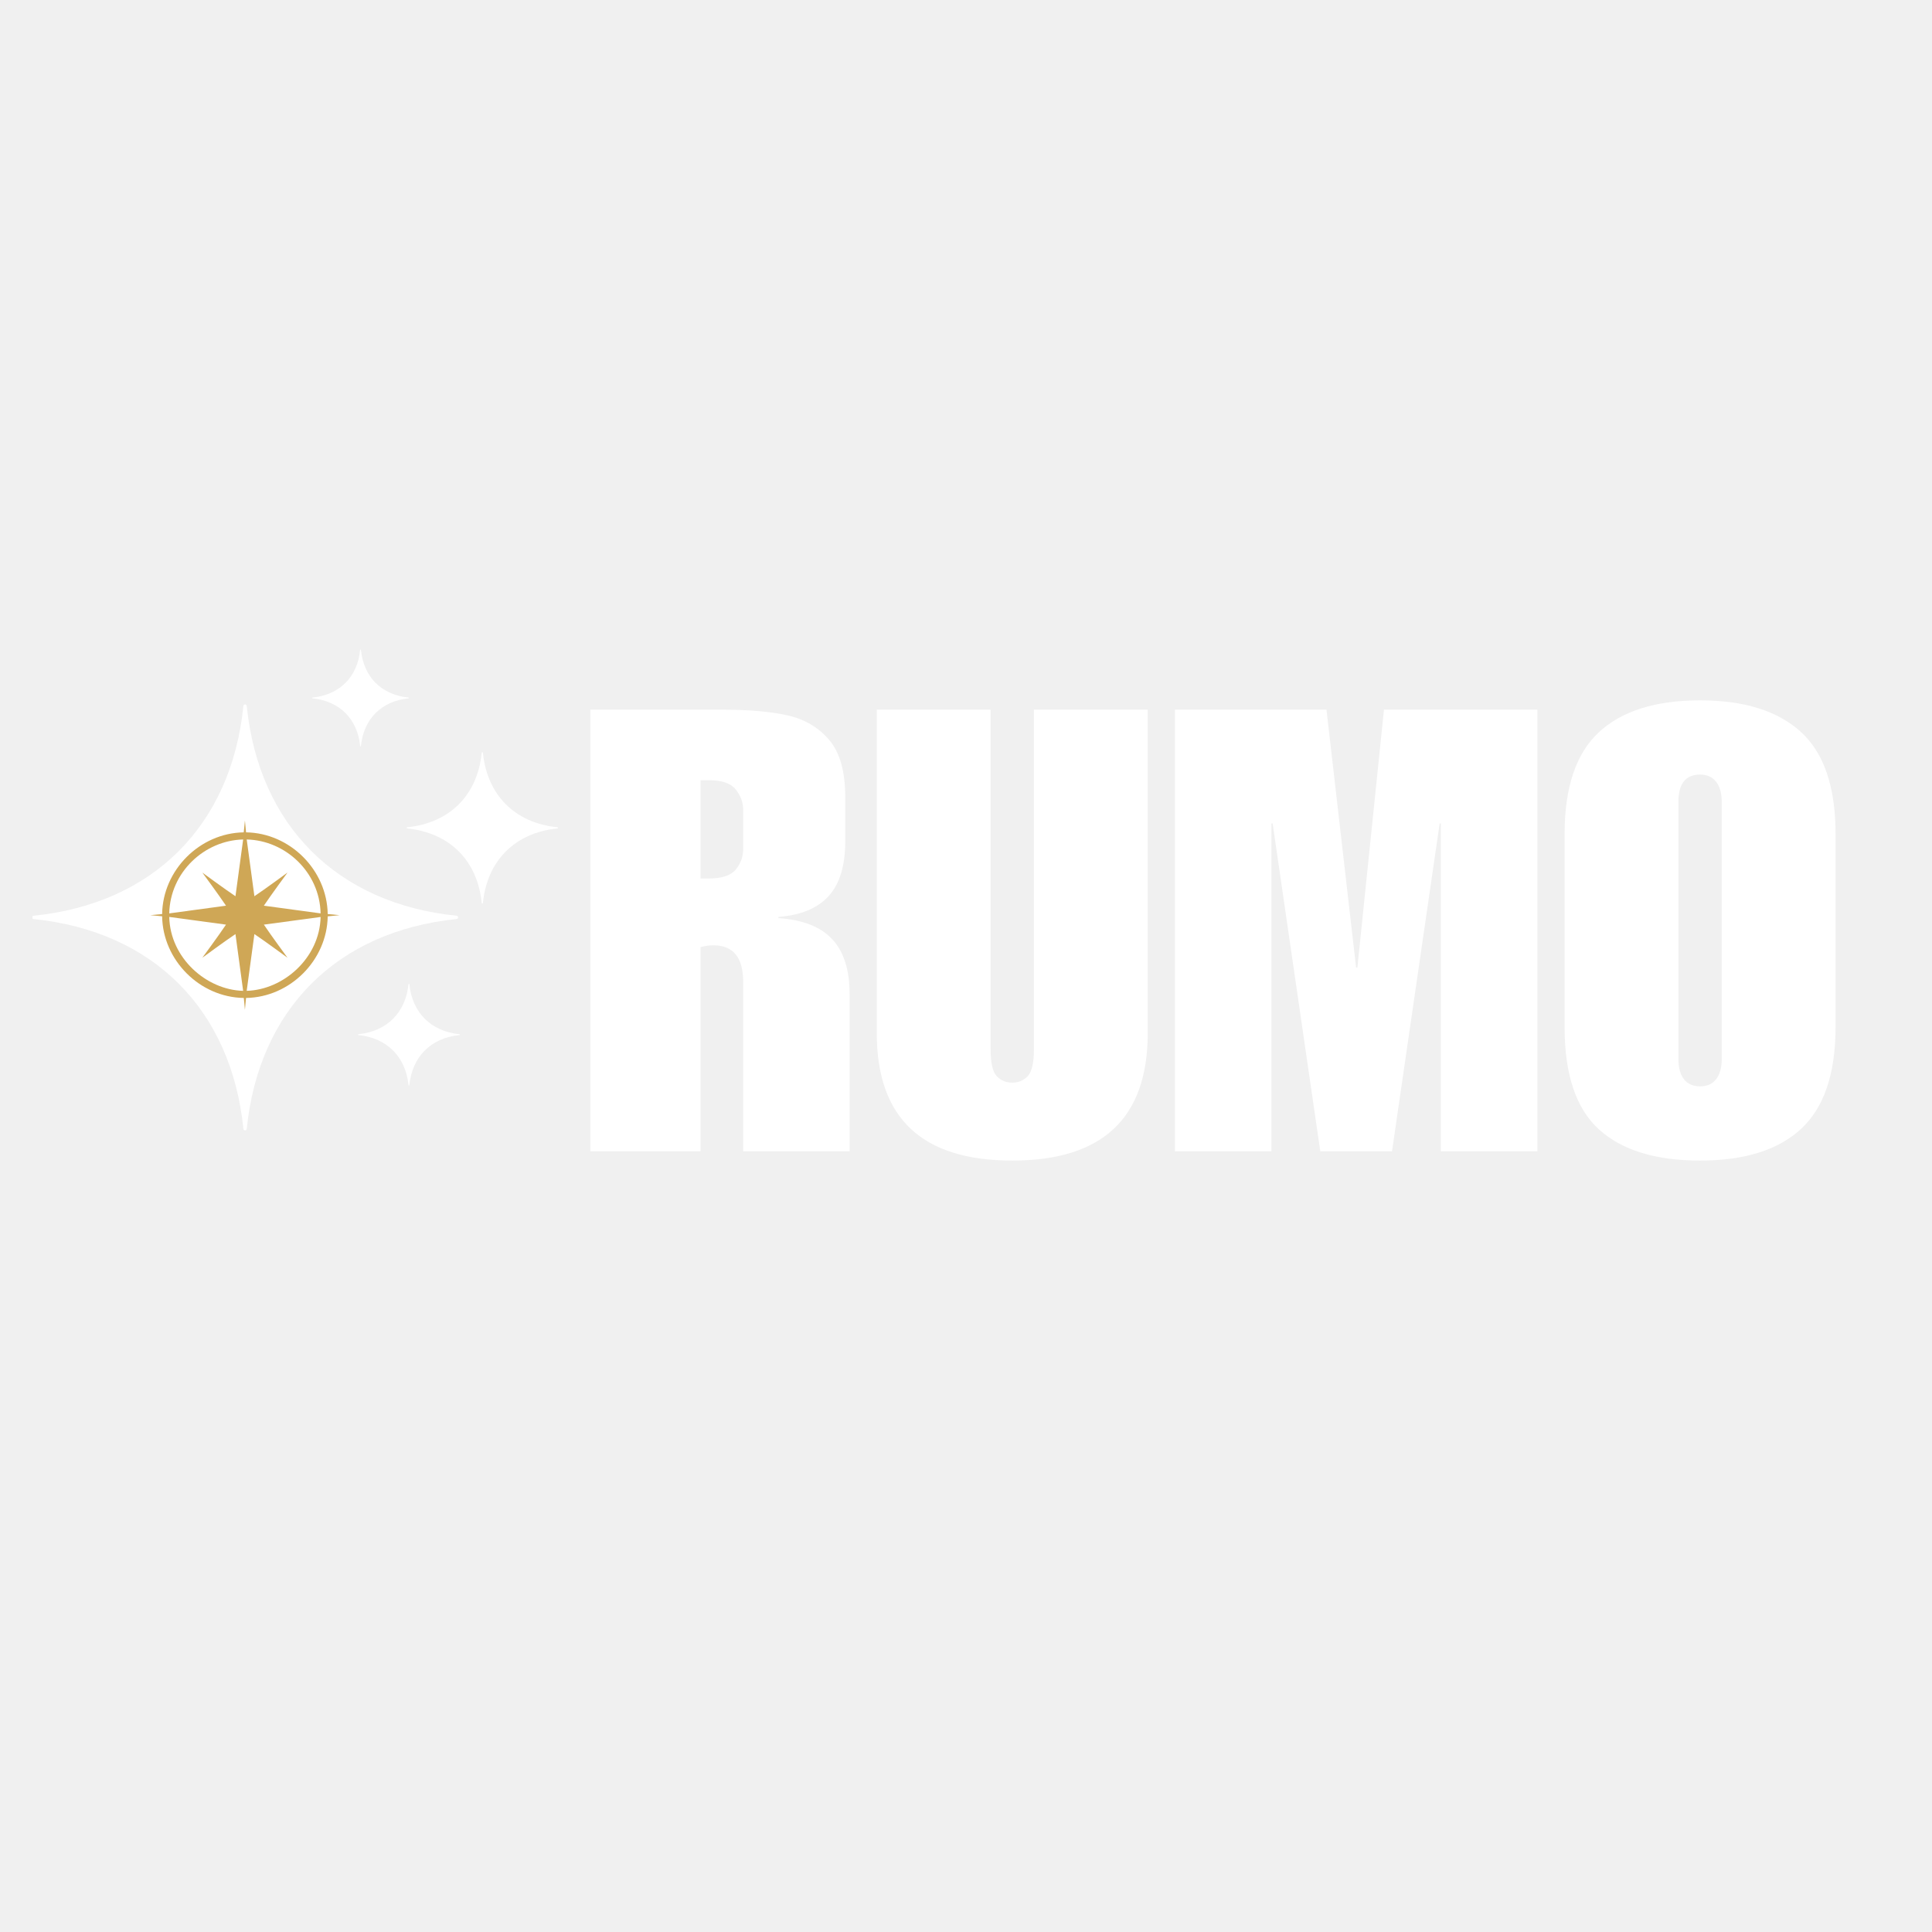
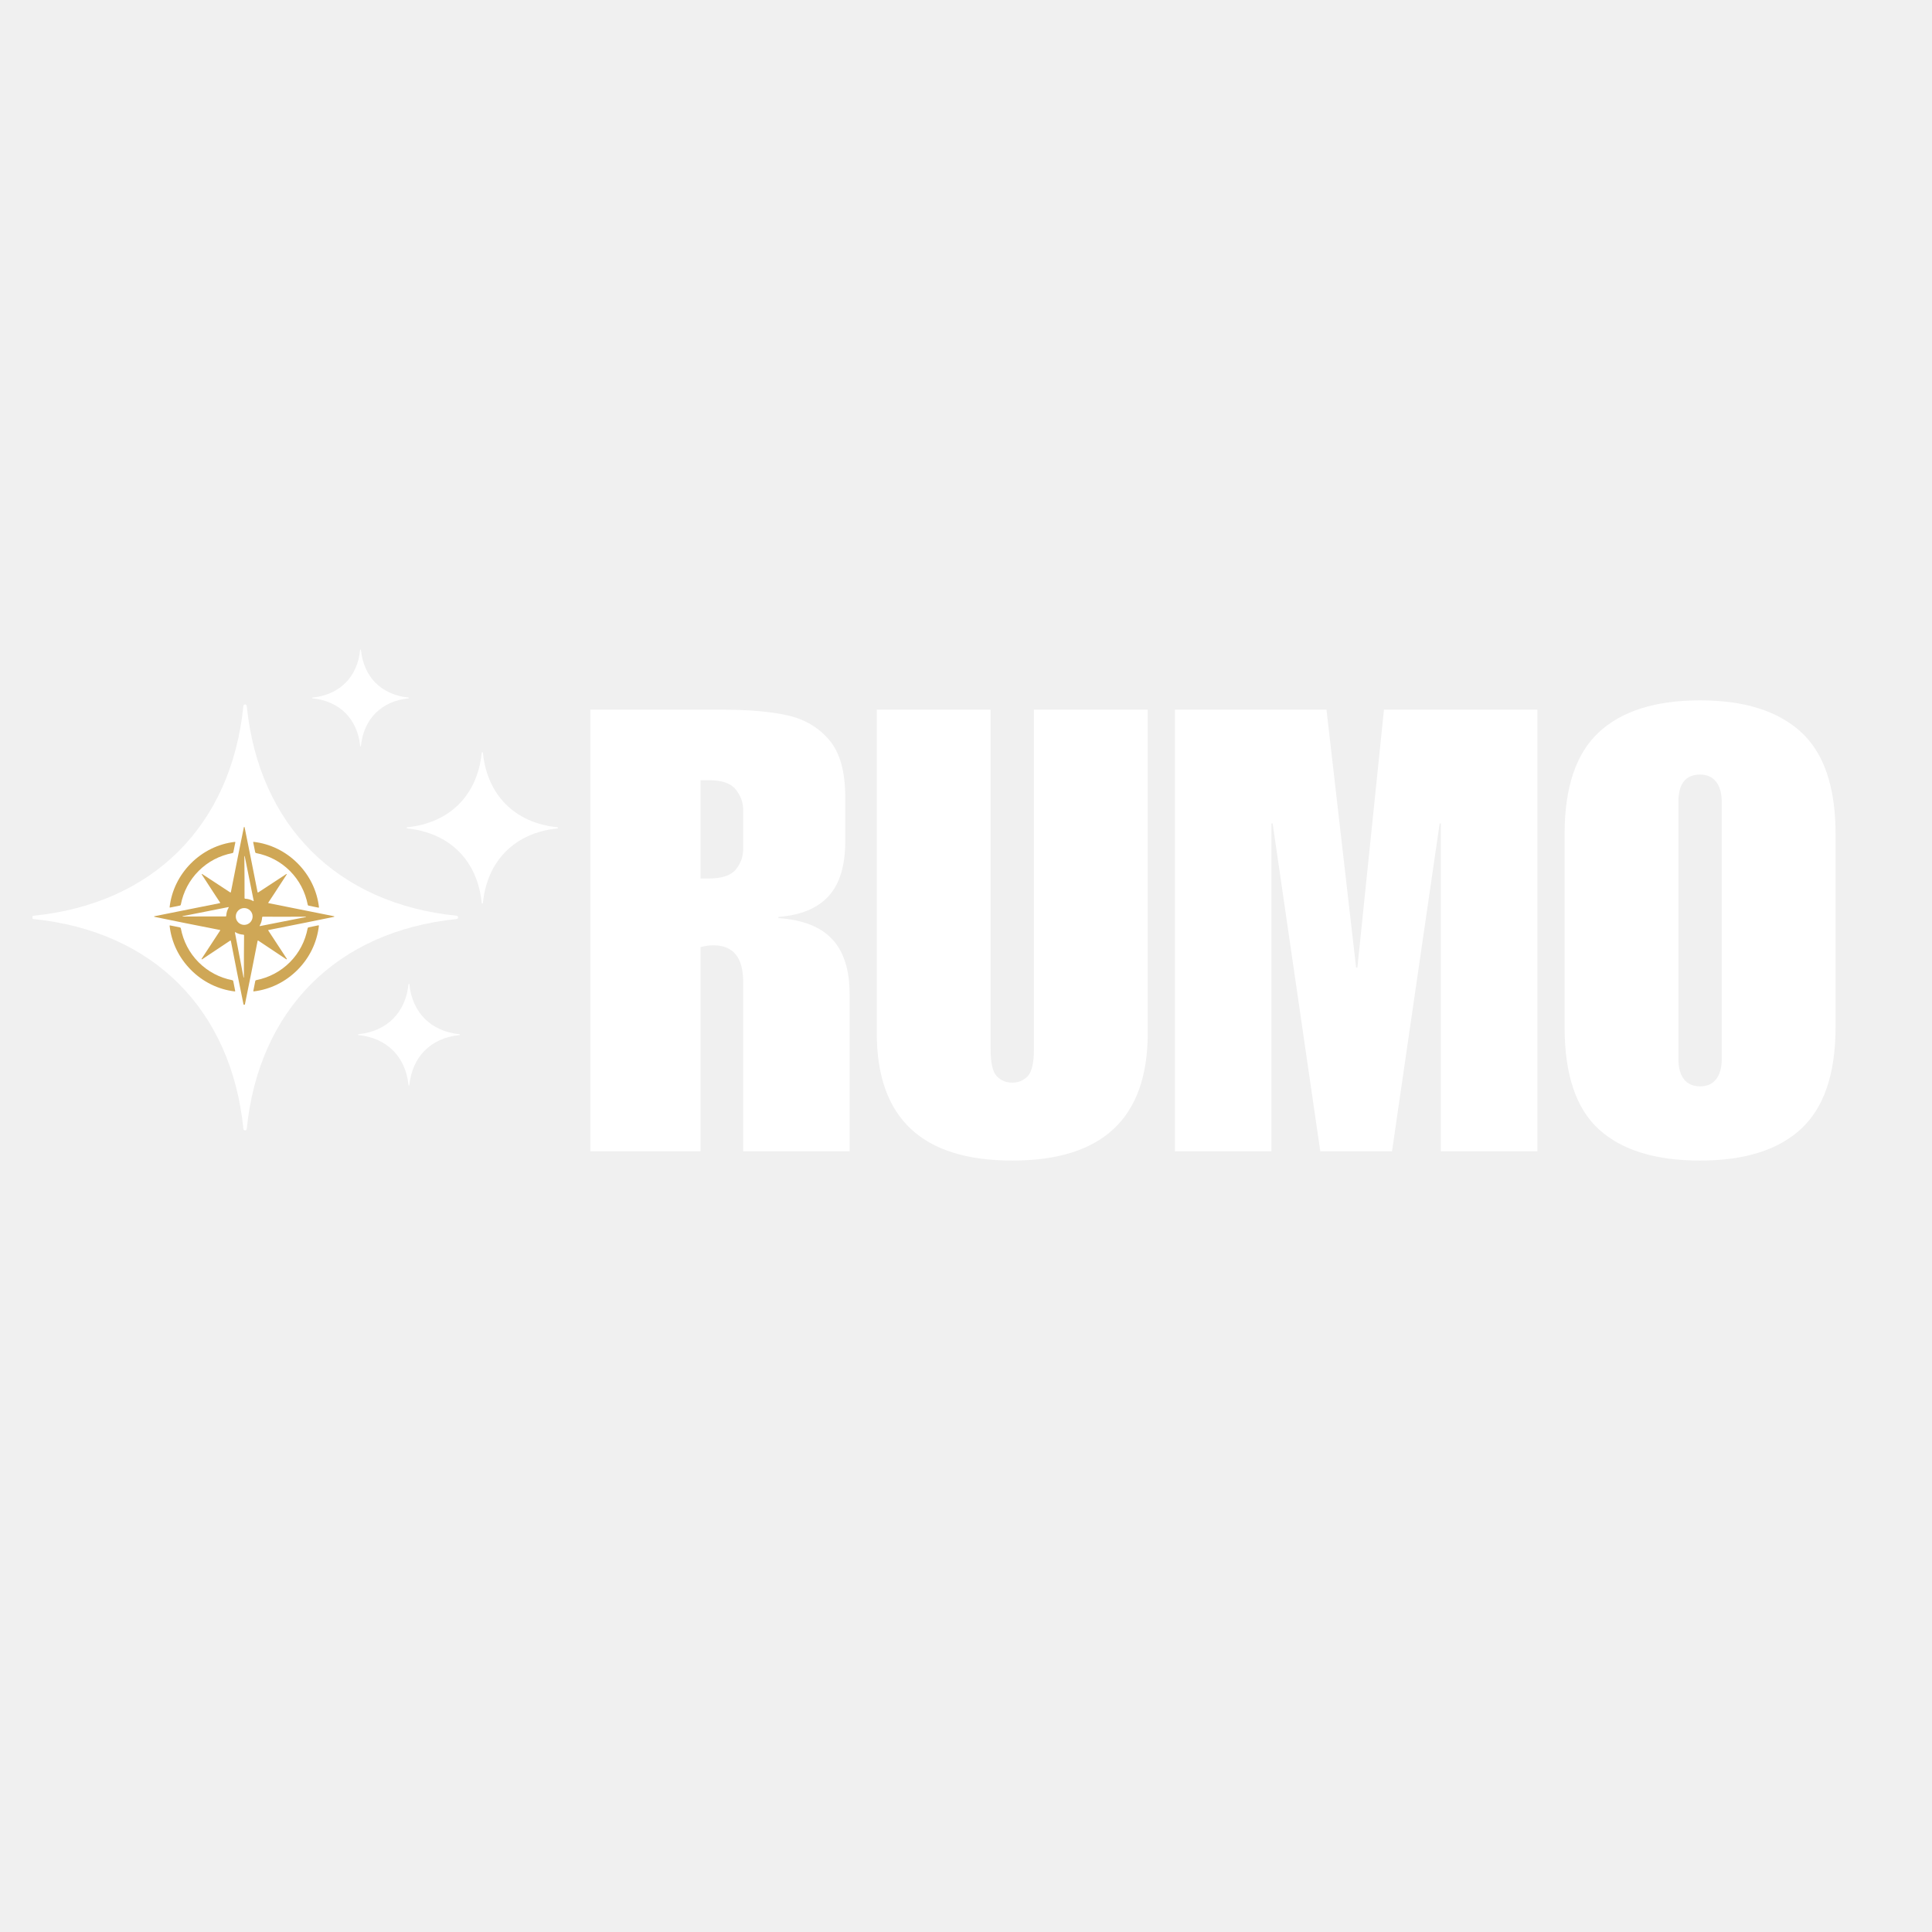
<svg xmlns="http://www.w3.org/2000/svg" width="500" zoomAndPan="magnify" viewBox="0 0 375 375" height="500" preserveAspectRatio="xMidYMid meet" version="1.0">
  <defs>
    <g />
-     <clipPath id="8618a9deb4">
+     <clipPath id="1bd20b9177">
      <path d="M 6.301 136 L 89 136 L 89 219.742 L 6.301 219.742 Z M 6.301 136 " clip-rule="nonzero" />
    </clipPath>
-     <clipPath id="66d9a995b0">
+     <clipPath id="7828d8f148">
      <path d="M 78 146 L 108.301 146 L 108.301 176 L 78 176 Z M 78 146 " clip-rule="nonzero" />
    </clipPath>
-     <clipPath id="45f5682384">
-       <path d="M 29.176 159.266 L 65.926 159.266 L 65.926 196 L 29.176 196 Z M 29.176 159.266 " clip-rule="nonzero" />
+     <clipPath id="71d17f61e2">
+       <path d="M 29.906 160.5 L 65 160.5 L 65 195 L 29.906 195 Z M 29.906 160.5 " clip-rule="nonzero" />
    </clipPath>
  </defs>
-   <g clip-path="url(#8618a9deb4)">
+   <g clip-path="url(#1bd20b9177)">
    <path fill="#ffffff" d="M 47.574 219.414 C 47.738 219.414 47.875 219.289 47.891 219.125 C 50.246 195.922 65.426 180.734 88.629 178.387 C 88.793 178.371 88.918 178.234 88.918 178.07 L 88.918 178.062 C 88.918 177.898 88.793 177.766 88.629 177.746 C 65.426 175.395 50.238 160.211 47.891 137.012 C 47.875 136.848 47.738 136.723 47.574 136.723 C 47.402 136.723 47.262 136.848 47.246 137.012 C 44.891 160.211 29.711 175.398 6.508 177.746 C 6.344 177.766 6.219 177.898 6.219 178.062 L 6.219 178.07 C 6.219 178.234 6.344 178.371 6.508 178.387 C 29.711 180.742 44.898 195.922 47.246 219.125 C 47.262 219.289 47.398 219.414 47.562 219.414 Z M 47.574 219.414 " fill-opacity="1" fill-rule="nonzero" />
  </g>
-   <g clip-path="url(#66d9a995b0)">
+   <g clip-path="url(#7828d8f148)">
    <path fill="#ffffff" d="M 93.617 175.371 C 93.676 175.371 93.727 175.324 93.73 175.27 C 94.566 167.027 99.957 161.637 108.199 160.801 C 108.254 160.797 108.301 160.746 108.301 160.688 C 108.301 160.633 108.254 160.578 108.199 160.574 C 99.957 159.742 94.566 154.348 93.73 146.105 C 93.727 146.051 93.676 146.004 93.617 146.004 C 93.562 146.004 93.512 146.051 93.504 146.105 C 92.672 154.348 87.277 159.742 79.039 160.574 C 78.98 160.578 78.934 160.633 78.934 160.688 C 78.934 160.746 78.98 160.797 79.039 160.801 C 87.277 161.637 92.672 167.027 93.504 175.27 C 93.512 175.324 93.562 175.371 93.617 175.371 Z M 93.617 175.371 " fill-opacity="1" fill-rule="nonzero" />
  </g>
  <path fill="#ffffff" d="M 69.98 144.871 C 70.02 144.871 70.047 144.844 70.055 144.801 C 70.586 139.535 74.043 136.082 79.309 135.547 C 79.348 135.547 79.379 135.512 79.379 135.473 C 79.379 135.434 79.348 135.406 79.309 135.398 C 74.043 134.867 70.586 131.414 70.055 126.145 C 70.055 126.105 70.02 126.078 69.98 126.078 C 69.941 126.078 69.914 126.105 69.906 126.145 C 69.375 131.414 65.922 134.867 60.652 135.398 C 60.613 135.398 60.582 135.434 60.582 135.473 C 60.582 135.512 60.613 135.543 60.652 135.547 C 65.922 136.082 69.375 139.535 69.906 144.801 C 69.906 144.844 69.941 144.871 69.98 144.871 Z M 69.98 144.871 " fill-opacity="1" fill-rule="nonzero" />
  <path fill="#ffffff" d="M 79.371 210.703 C 79.41 210.703 79.445 210.676 79.453 210.633 C 80.012 205.094 83.645 201.465 89.184 200.902 C 89.223 200.902 89.25 200.863 89.25 200.824 C 89.25 200.785 89.223 200.75 89.184 200.742 C 83.645 200.184 80.012 196.551 79.453 191.012 C 79.453 190.973 79.41 190.945 79.371 190.945 C 79.332 190.945 79.297 190.973 79.293 191.012 C 78.73 196.551 75.102 200.184 69.562 200.742 C 69.52 200.742 69.492 200.785 69.492 200.824 C 69.492 200.863 69.52 200.898 69.562 200.902 C 75.102 201.465 78.73 205.094 79.293 210.633 C 79.293 210.676 79.332 210.703 79.371 210.703 Z M 79.371 210.703 " fill-opacity="1" fill-rule="nonzero" />
  <g fill="#ffffff" fill-opacity="1">
    <g transform="translate(111.9527, 223.4699)">
      <g>
        <path d="M 52.109 -68.797 L 52.109 -60.156 C 52.109 -55.426 51.023 -51.879 48.859 -49.516 C 46.703 -47.16 43.461 -45.82 39.141 -45.5 L 39.141 -45.266 C 43.859 -44.941 47.336 -43.578 49.578 -41.172 C 51.828 -38.773 52.953 -35.219 52.953 -30.5 L 52.953 0 L 32.297 0 L 32.297 -32.891 C 32.297 -37.617 30.375 -39.984 26.531 -39.984 C 25.656 -39.984 24.816 -39.863 24.016 -39.625 L 24.016 0 L 2.641 0 L 2.641 -85.719 L 28.453 -85.719 C 33.578 -85.719 37.781 -85.336 41.062 -84.578 C 44.344 -83.816 47.004 -82.219 49.047 -79.781 C 51.086 -77.344 52.109 -73.68 52.109 -68.797 Z M 25.578 -52.953 C 28.141 -52.953 29.898 -53.531 30.859 -54.688 C 31.816 -55.844 32.297 -57.18 32.297 -58.703 L 32.297 -66.281 C 32.297 -67.719 31.816 -69.035 30.859 -70.234 C 29.898 -71.43 28.176 -72.031 25.688 -72.031 L 24.016 -72.031 L 24.016 -52.953 Z M 25.578 -52.953 " />
      </g>
    </g>
  </g>
  <g fill="#ffffff" fill-opacity="1">
    <g transform="translate(167.5398, 223.4699)">
      <g>
        <path d="M 24.734 -19.812 C 24.734 -17.164 25.133 -15.422 25.938 -14.578 C 26.738 -13.742 27.738 -13.328 28.938 -13.328 C 30.133 -13.328 31.133 -13.742 31.938 -14.578 C 32.738 -15.422 33.141 -17.164 33.141 -19.812 L 33.141 -85.719 L 55.234 -85.719 L 55.234 -22.938 C 55.234 -6.445 46.469 1.797 28.938 1.797 C 11.406 1.797 2.641 -6.445 2.641 -22.938 L 2.641 -85.719 L 24.734 -85.719 Z M 24.734 -19.812 " />
      </g>
    </g>
  </g>
  <g fill="#ffffff" fill-opacity="1">
    <g transform="translate(225.408, 223.4699)">
      <g>
        <path d="M 37.812 -35.656 L 38.062 -35.656 L 43.219 -85.719 L 73 -85.719 L 73 0 L 54.266 0 L 54.266 -63.641 L 54.031 -63.641 L 44.781 0 L 30.859 0 L 21.609 -63.641 L 21.375 -63.641 L 21.375 0 L 2.641 0 L 2.641 -85.719 L 32.062 -85.719 Z M 37.812 -35.656 " />
      </g>
    </g>
  </g>
  <g fill="#ffffff" fill-opacity="1">
    <g transform="translate(301.0449, 223.4699)">
      <g>
        <path d="M 28.938 -87.531 C 37.5 -87.531 44.02 -85.488 48.5 -81.406 C 52.988 -77.32 55.234 -70.719 55.234 -61.594 L 55.234 -24.125 C 55.234 -15.082 53.008 -8.5 48.562 -4.375 C 44.125 -0.258 37.582 1.797 28.938 1.797 C 20.289 1.797 13.742 -0.223 9.297 -4.266 C 4.859 -8.305 2.641 -14.926 2.641 -24.125 L 2.641 -61.594 C 2.641 -70.633 4.859 -77.219 9.297 -81.344 C 13.742 -85.469 20.289 -87.531 28.938 -87.531 Z M 24.734 -67.828 L 24.734 -17.891 C 24.734 -16.211 25.094 -14.91 25.812 -13.984 C 26.531 -13.066 27.57 -12.609 28.938 -12.609 C 30.289 -12.609 31.328 -13.066 32.047 -13.984 C 32.773 -14.91 33.141 -16.211 33.141 -17.891 L 33.141 -67.828 C 33.141 -69.516 32.773 -70.816 32.047 -71.734 C 31.328 -72.66 30.289 -73.125 28.938 -73.125 C 26.133 -73.125 24.734 -71.359 24.734 -67.828 Z M 24.734 -67.828 " />
      </g>
    </g>
  </g>
-   <g clip-path="url(#45f5682384)">
-     <path fill="#cfa756" d="M 51.215 175.793 C 52.566 173.77 55.805 169.367 55.805 169.367 C 55.805 169.367 51.402 172.605 49.379 173.957 L 47.887 162.941 C 55.441 163.125 62.051 169.309 62.23 177.289 Z M 43.867 179.469 C 42.516 181.496 39.273 185.898 39.273 185.898 C 39.273 185.898 43.676 182.656 45.703 181.305 L 47.195 192.324 C 40.059 192.133 33.031 185.965 32.852 177.977 Z M 49.379 181.305 C 51.402 182.656 55.805 185.898 55.805 185.898 C 55.805 185.898 52.566 181.496 51.215 179.469 L 62.23 177.984 C 62.047 185.957 55.016 192.117 47.883 192.32 Z M 32.848 177.289 C 33.027 169.309 39.641 163.129 47.195 162.941 L 45.703 173.957 C 43.676 172.605 39.273 169.367 39.273 169.367 C 39.273 169.367 42.516 173.77 43.867 175.793 Z M 29.172 177.633 L 31.469 177.848 C 31.594 186.395 38.777 193.578 47.324 193.703 L 47.539 196 L 47.754 193.703 C 56.293 193.574 63.473 186.398 63.609 177.863 L 65.91 177.633 L 63.609 177.414 C 63.473 168.875 56.301 161.684 47.758 161.559 L 47.539 159.262 L 47.309 161.559 C 38.773 161.695 31.598 168.879 31.469 177.418 Z M 29.172 177.633 " fill-opacity="1" fill-rule="nonzero" />
+   <g clip-path="url(#71d17f61e2)">
+     <path fill="#cfa756" d="M 64.852 177.844 L 52.117 175.297 C 52.074 175.285 52.051 175.234 52.078 175.195 C 52.527 174.535 53.703 172.738 55.598 169.812 C 55.629 169.762 55.648 169.723 55.66 169.695 C 55.672 169.652 55.621 169.613 55.586 169.641 L 50.117 173.223 C 50.074 173.246 50.023 173.23 50.008 173.188 C 49.992 173.141 49.98 173.109 49.977 173.09 C 49.023 168.23 48.191 164.066 47.48 160.598 C 47.469 160.531 47.441 160.5 47.402 160.5 C 47.367 160.5 47.34 160.531 47.328 160.598 C 46.613 164.066 45.781 168.23 44.828 173.09 C 44.824 173.109 44.816 173.141 44.797 173.188 C 44.781 173.23 44.73 173.246 44.691 173.223 L 39.223 169.637 C 39.184 169.613 39.133 169.652 39.148 169.695 C 39.156 169.723 39.176 169.758 39.211 169.809 C 41.105 172.738 42.281 174.531 42.727 175.195 C 42.754 175.23 42.734 175.285 42.688 175.293 L 29.957 177.844 C 29.938 177.848 29.922 177.863 29.918 177.883 C 29.914 177.922 29.93 177.945 29.969 177.953 C 33.055 178.598 37.305 179.453 42.719 180.516 C 42.75 180.523 42.766 180.562 42.746 180.59 L 39.137 186.098 C 39.094 186.16 39.172 186.238 39.238 186.195 L 44.68 182.57 C 44.727 182.539 44.793 182.566 44.809 182.625 C 45.605 186.754 46.445 190.973 47.332 195.277 C 47.34 195.312 47.363 195.332 47.402 195.332 C 47.441 195.332 47.465 195.312 47.469 195.277 C 48.355 190.973 49.199 186.754 50 182.625 C 50.012 182.566 50.074 182.539 50.125 182.57 L 55.566 186.195 C 55.633 186.238 55.711 186.164 55.668 186.098 L 52.059 180.59 C 52.039 180.562 52.055 180.523 52.09 180.52 C 57.504 179.453 61.754 178.598 64.84 177.957 C 64.875 177.949 64.891 177.926 64.887 177.883 C 64.883 177.867 64.867 177.848 64.852 177.844 Z M 44.395 176.129 C 44.102 176.637 43.941 177.18 43.91 177.77 C 43.906 177.836 43.852 177.883 43.789 177.883 C 41.438 177.871 38.688 177.875 35.543 177.898 C 35.5 177.898 35.465 177.891 35.434 177.883 C 35.41 177.875 35.41 177.836 35.438 177.828 L 44.348 176.062 C 44.387 176.055 44.414 176.094 44.395 176.129 Z M 47.34 189.633 C 47.34 189.672 47.332 189.711 47.324 189.738 C 47.316 189.766 47.277 189.762 47.273 189.738 L 45.594 180.98 C 45.586 180.945 45.625 180.914 45.66 180.934 C 46.152 181.227 46.688 181.387 47.266 181.422 C 47.328 181.426 47.379 181.477 47.375 181.543 C 47.348 183.848 47.336 186.543 47.34 189.633 Z M 47.398 179.52 C 46.496 179.52 45.766 178.789 45.766 177.887 C 45.766 176.984 46.496 176.254 47.398 176.254 C 48.301 176.254 49.031 176.984 49.031 177.887 C 49.031 178.789 48.301 179.52 47.398 179.52 Z M 49.18 174.906 C 48.688 174.625 48.152 174.465 47.578 174.438 C 47.516 174.434 47.465 174.383 47.465 174.32 C 47.473 172.027 47.461 169.344 47.43 166.273 C 47.43 166.234 47.438 166.199 47.445 166.168 C 47.453 166.145 47.492 166.145 47.496 166.172 L 49.246 174.859 C 49.254 174.898 49.215 174.926 49.18 174.906 Z M 59.379 177.996 L 50.441 179.758 C 50.402 179.766 50.375 179.727 50.395 179.691 C 50.688 179.184 50.852 178.637 50.883 178.047 C 50.887 177.98 50.941 177.93 51.004 177.93 C 53.363 177.945 56.117 177.945 59.277 177.926 C 59.316 177.926 59.352 177.934 59.383 177.941 C 59.41 177.949 59.406 177.988 59.379 177.996 Z M 59.379 177.996 " fill-opacity="1" fill-rule="nonzero" />
  </g>
+   <path fill="#cfa756" d="M 33.008 176.156 L 34.926 175.77 C 35.012 175.754 35.078 175.684 35.094 175.598 C 35.582 173.098 36.758 170.844 38.562 169.043 C 40.363 167.238 42.621 166.066 45.121 165.582 C 45.207 165.566 45.277 165.5 45.293 165.41 L 45.68 163.496 C 45.691 163.445 45.648 163.402 45.602 163.406 C 42.371 163.781 39.398 165.242 37.078 167.559 C 34.762 169.875 33.297 172.844 32.922 176.074 C 32.914 176.125 32.957 176.164 33.008 176.156 Z M 33.008 176.156 " fill-opacity="1" fill-rule="nonzero" />
+   <path fill="#cfa756" d="M 49.703 165.578 C 52.207 166.066 54.465 167.238 56.27 169.047 C 58.074 170.852 59.25 173.109 59.734 175.617 C 59.75 175.703 59.82 175.77 59.906 175.789 L 61.824 176.176 C 61.875 176.184 61.918 176.141 61.914 176.094 C 61.539 172.859 60.074 169.883 57.754 167.562 C 55.434 165.242 52.461 163.777 49.227 163.402 C 49.18 163.395 49.137 163.438 49.145 163.488 L 49.531 165.406 C 49.551 165.496 49.617 165.562 49.703 165.578 Z M 49.703 165.578 " fill-opacity="1" fill-rule="nonzero" />
+   <path fill="#cfa756" d="M 61.812 179.602 L 59.891 179.996 C 59.805 180.016 59.734 180.082 59.719 180.168 C 59.242 182.676 58.078 184.941 56.277 186.754 C 54.48 188.566 52.223 189.75 49.719 190.25 C 49.633 190.266 49.566 190.332 49.547 190.418 L 49.168 192.344 C 49.16 192.391 49.203 192.434 49.25 192.43 C 52.484 192.043 55.457 190.562 57.77 188.234 C 60.082 185.902 61.535 182.922 61.898 179.684 C 61.902 179.633 61.859 179.594 61.812 179.602 Z M 61.812 179.602 " fill-opacity="1" fill-rule="nonzero" />
+   <path fill="#cfa756" d="M 45.574 192.438 C 45.621 192.445 45.664 192.398 45.652 192.352 L 45.273 190.43 C 45.258 190.344 45.188 190.273 45.102 190.258 C 42.598 189.766 40.344 188.582 38.543 186.77 C 36.742 184.957 35.574 182.695 35.098 180.188 C 35.082 180.102 35.016 180.031 34.926 180.016 L 33.008 179.621 C 32.957 179.613 32.914 179.652 32.922 179.703 C 33.285 182.938 34.742 185.918 37.055 188.25 C 39.367 190.578 42.34 192.051 45.574 192.438 Z M 45.574 192.438 " fill-opacity="1" fill-rule="nonzero" />
</svg>
